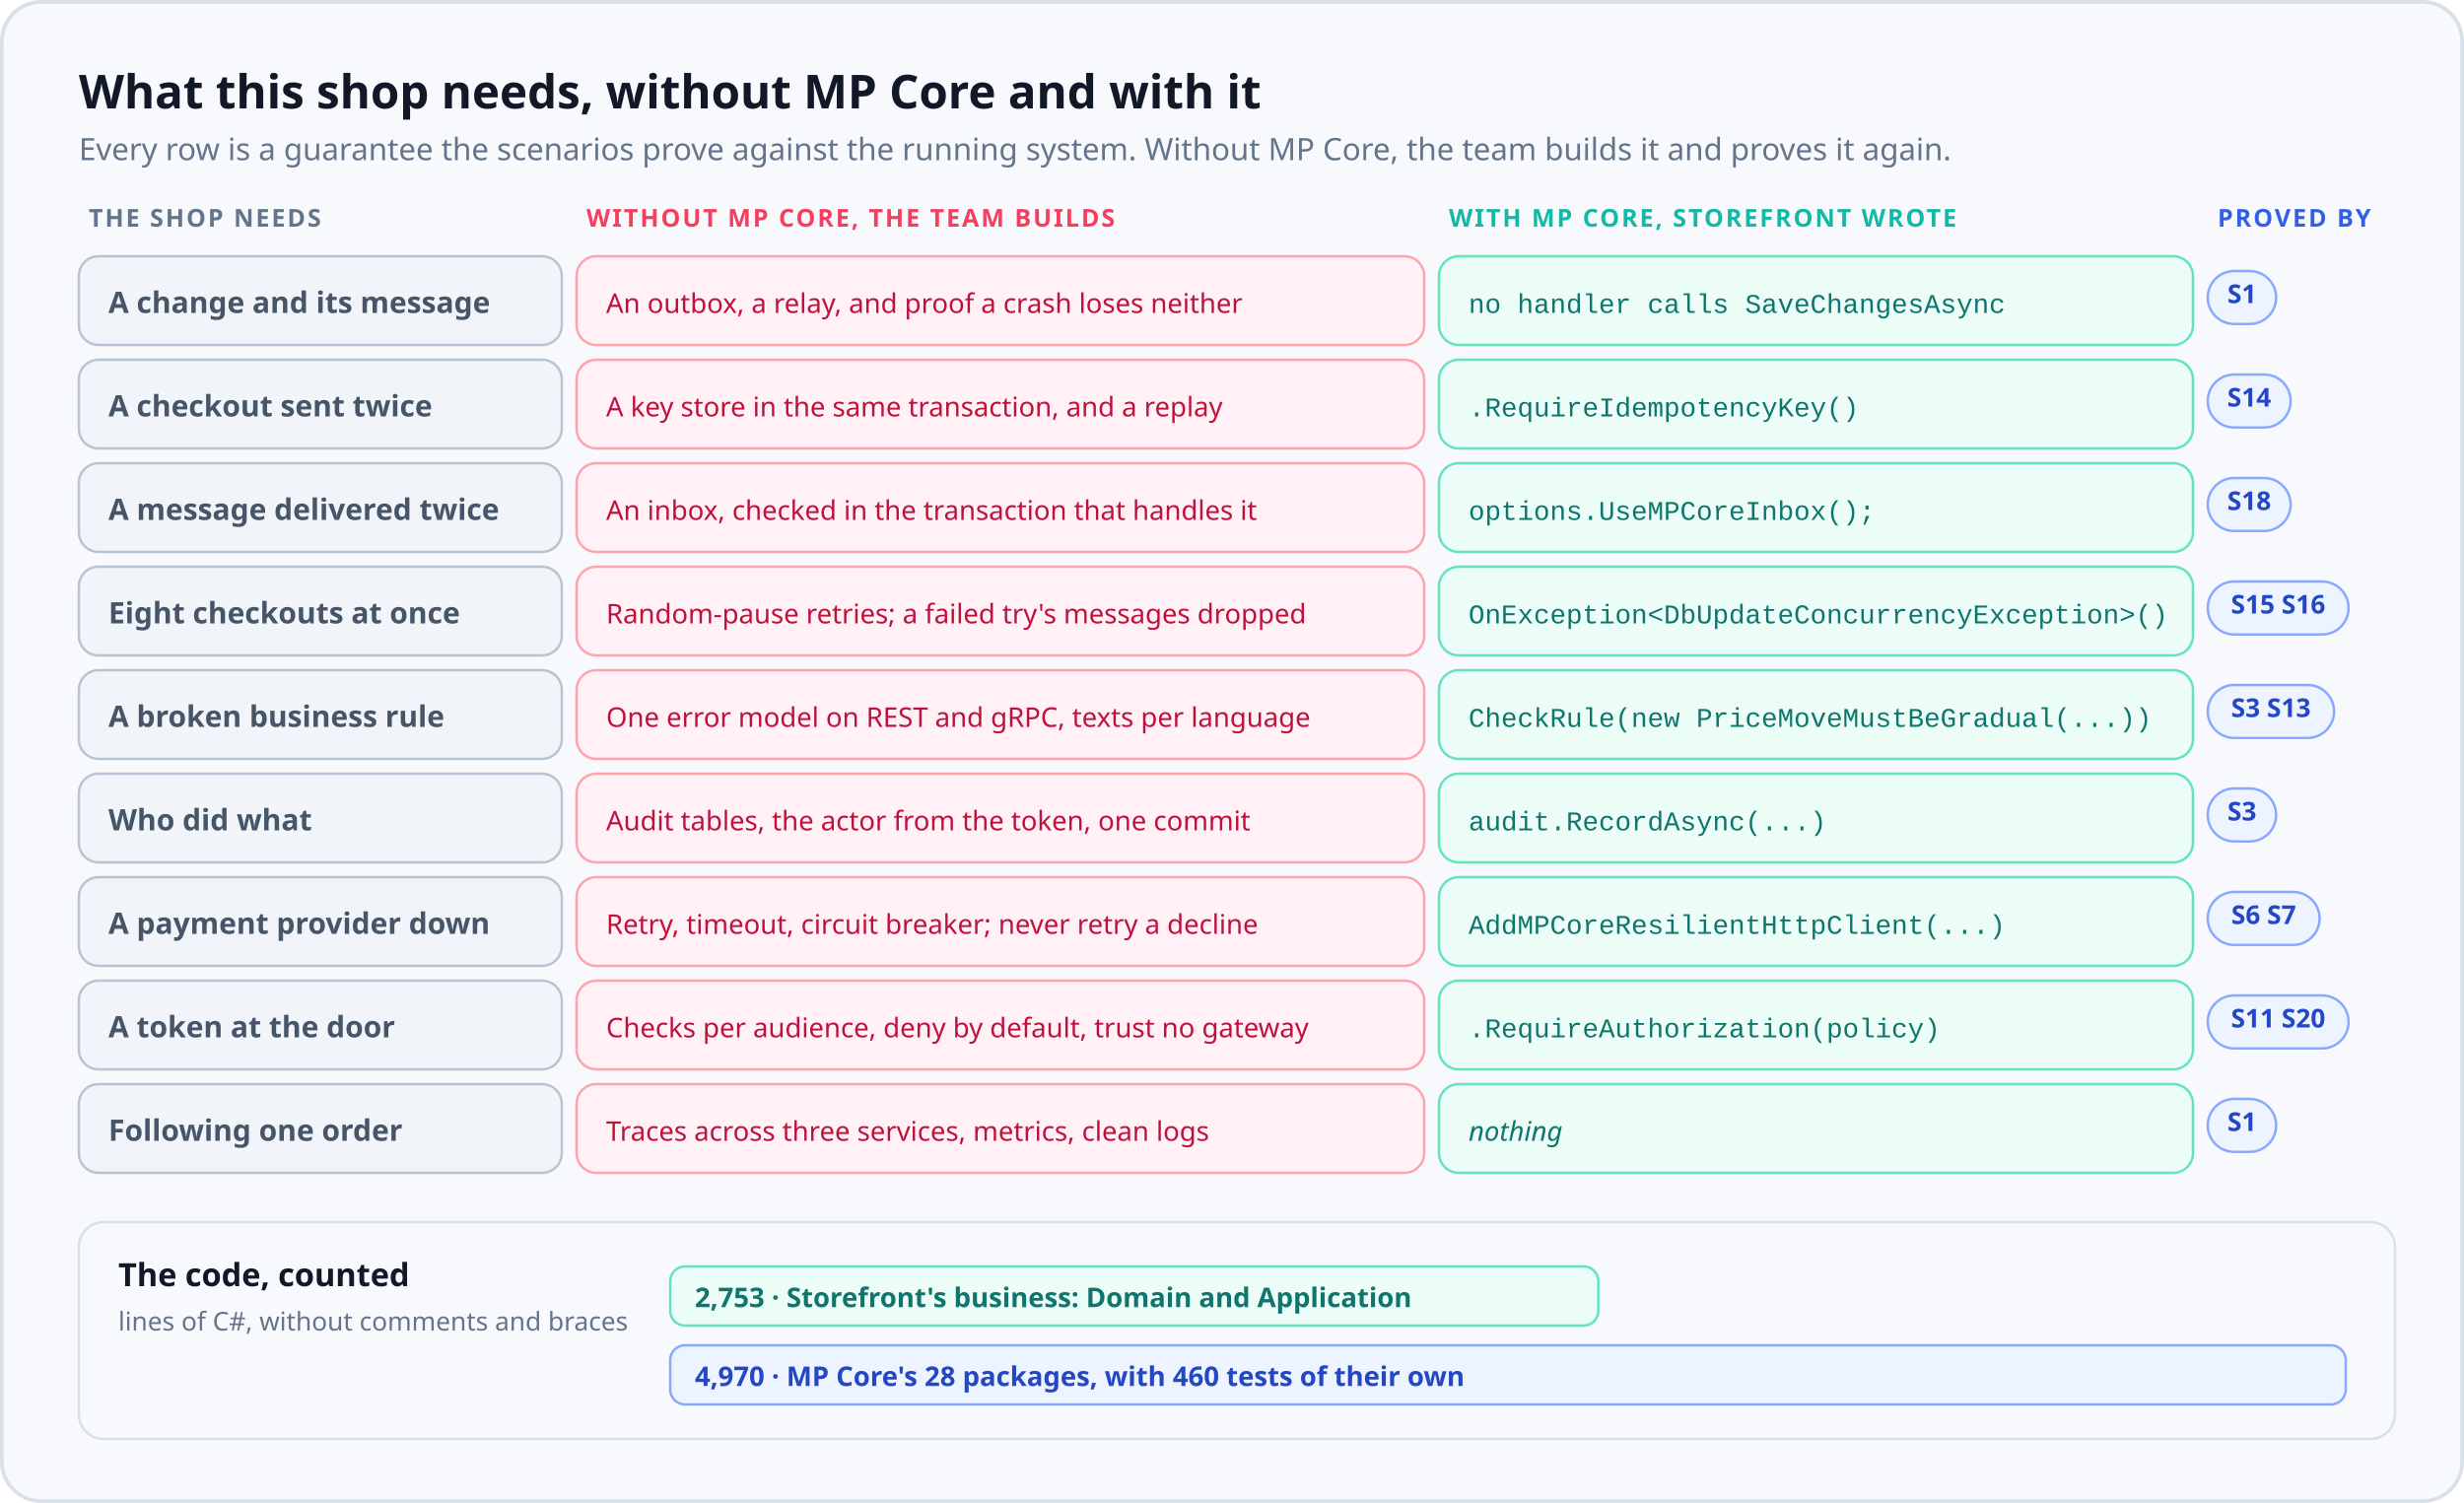
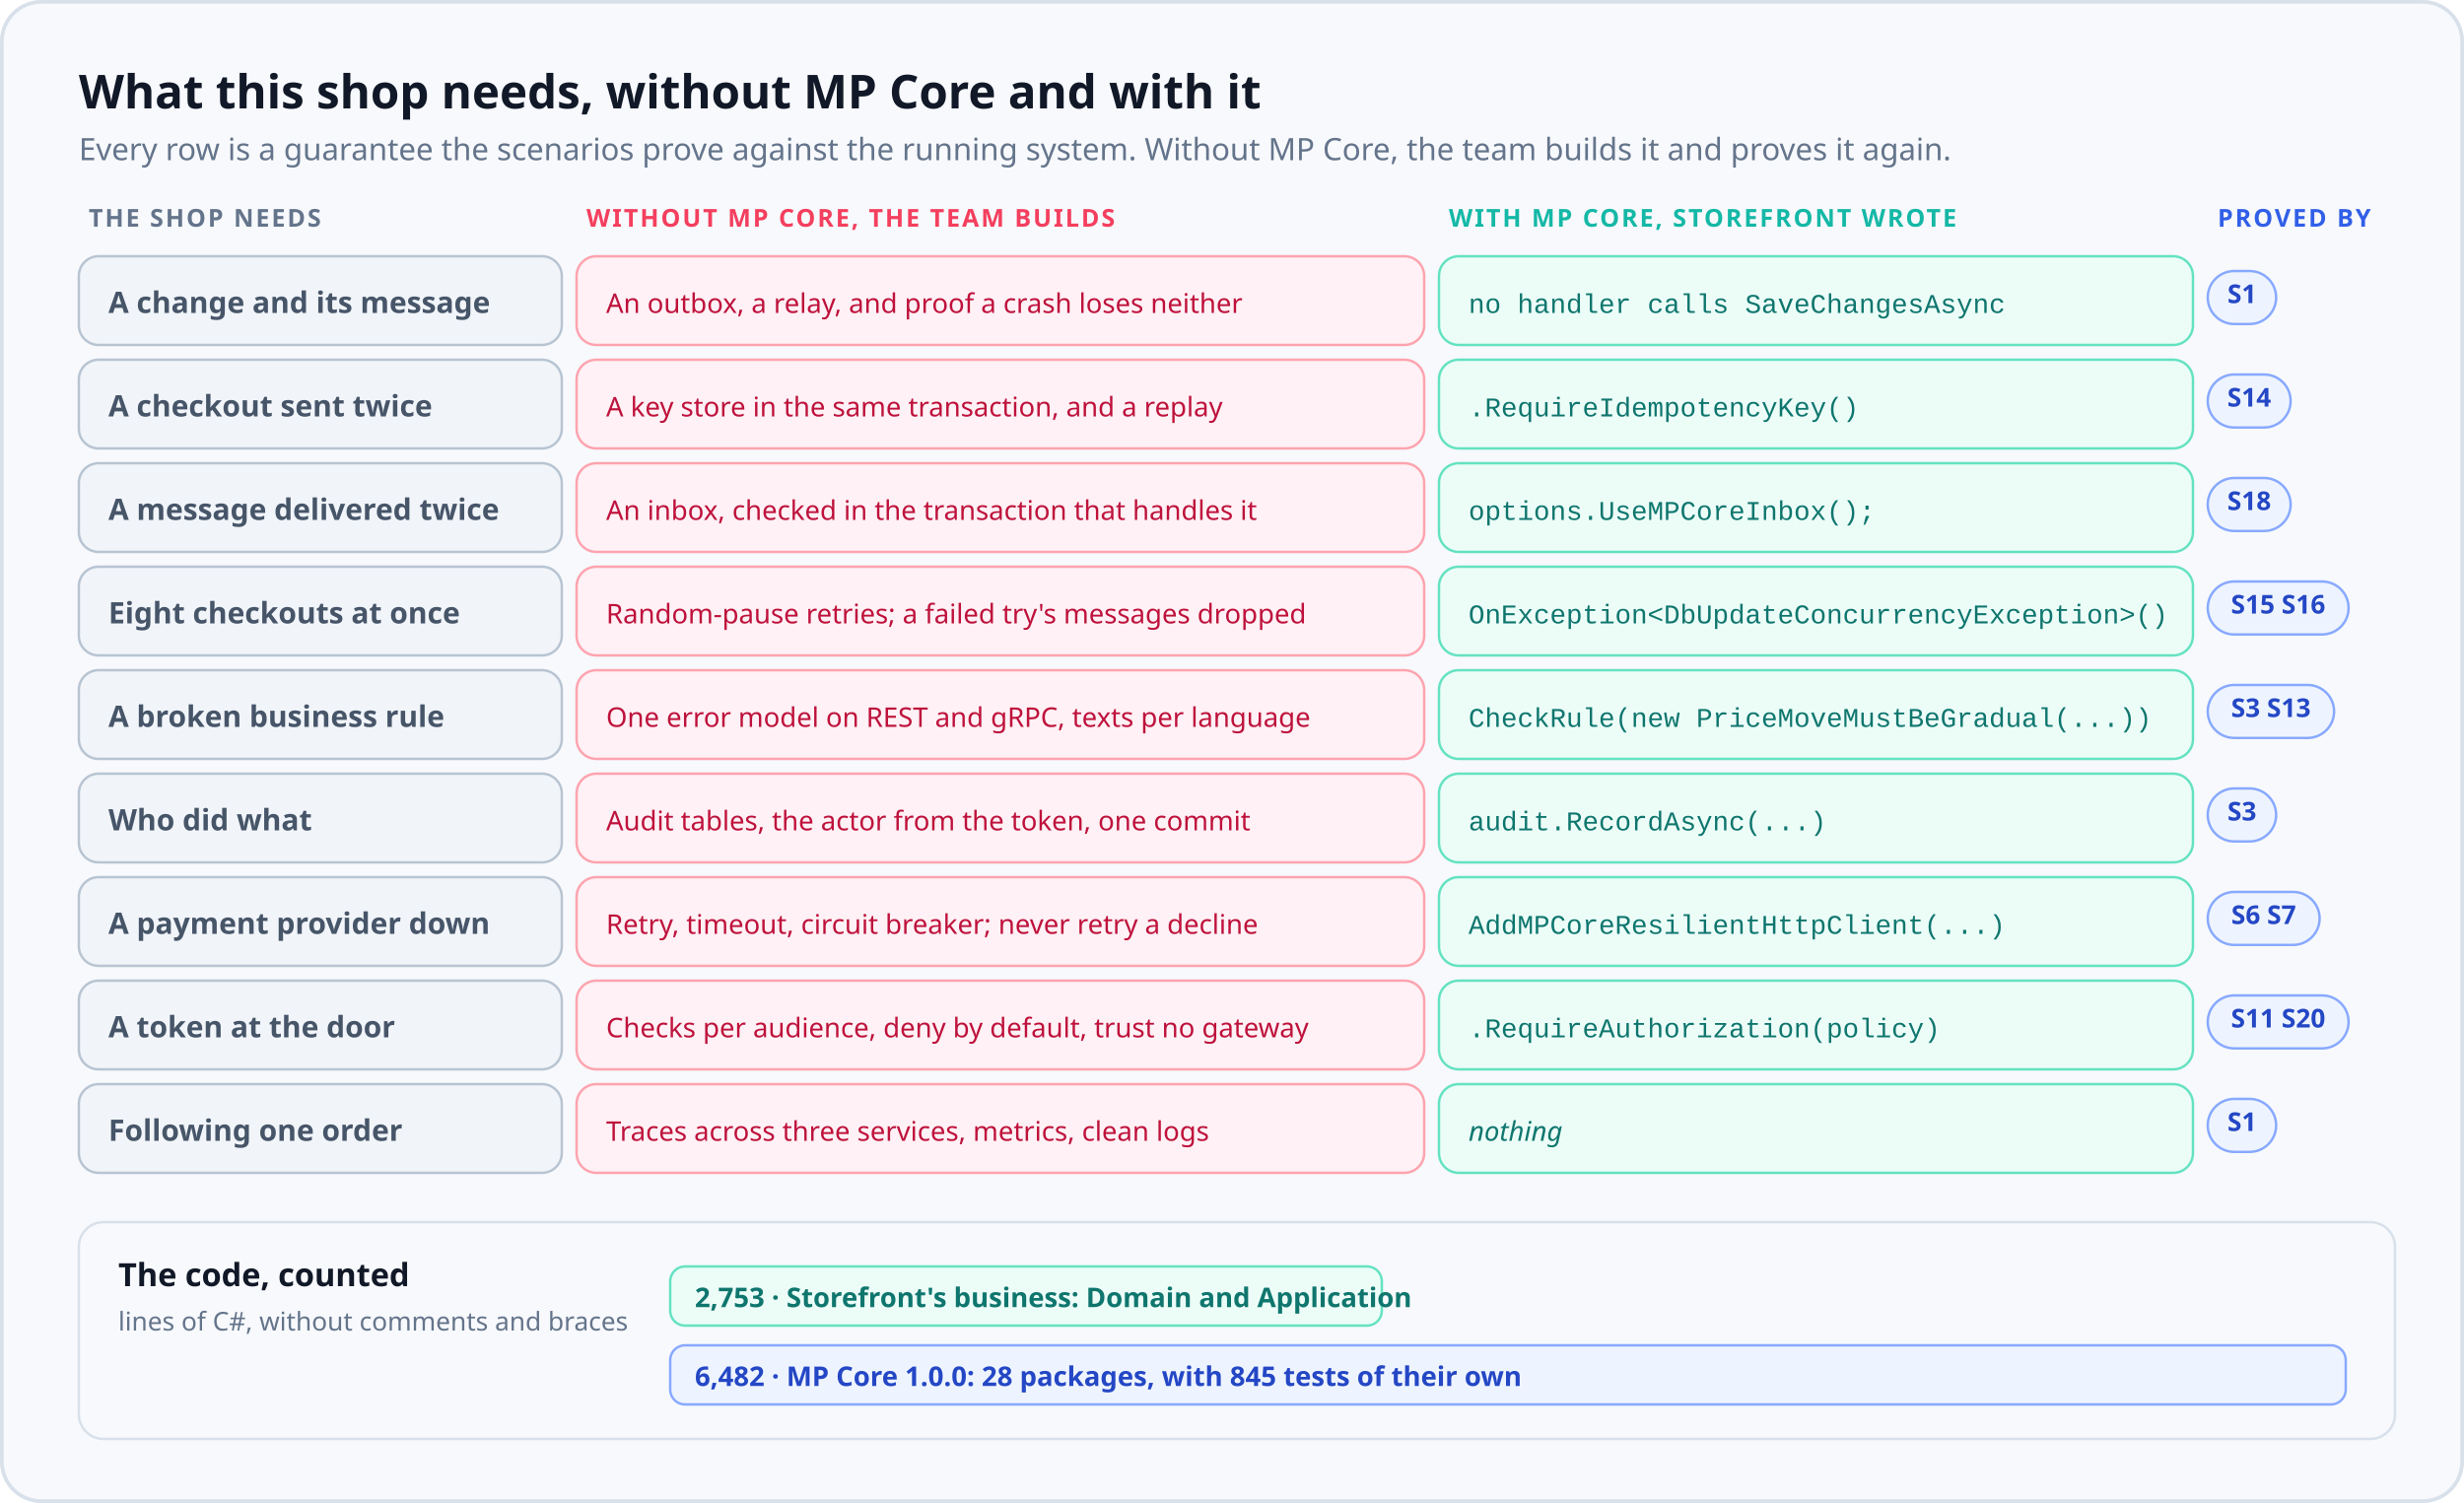
<svg xmlns="http://www.w3.org/2000/svg" viewBox="0 0 1000 610" width="1000" height="610" role="img" aria-label="What the shop needs without MP Core and with it: the guarantees, the code Storefront wrote, and the scenario that proves each">
  <defs>
    <filter id="shadow" x="-10%" y="-10%" width="120%" height="130%">
      <feDropShadow dx="0" dy="2" stdDeviation="3" flood-color="#0f172a" flood-opacity="0.07" />
    </filter>
  </defs>
  <rect x="0.75" y="0.75" width="998.5" height="608.5" rx="16" fill="#f7f9fc" stroke="#d8e0ea" stroke-width="1.5" />
  <text x="32" y="44" font-family="-apple-system, BlinkMacSystemFont, 'Segoe UI', 'Noto Sans', Helvetica, Arial, sans-serif" font-size="19" font-weight="700" fill="#111827" text-anchor="start">What this shop needs, without MP Core and with it</text>
  <text x="32" y="65" font-family="-apple-system, BlinkMacSystemFont, 'Segoe UI', 'Noto Sans', Helvetica, Arial, sans-serif" font-size="12.5" font-weight="400" fill="#64748b" text-anchor="start">Every row is a guarantee the scenarios prove against the running system. Without MP Core, the team builds it and proves it again.</text>
  <text x="36" y="92" font-family="-apple-system, BlinkMacSystemFont, 'Segoe UI', 'Noto Sans', Helvetica, Arial, sans-serif" font-size="10" font-weight="700" fill="#64748b" text-anchor="start" letter-spacing="0.8">THE SHOP NEEDS</text>
  <text x="238" y="92" font-family="-apple-system, BlinkMacSystemFont, 'Segoe UI', 'Noto Sans', Helvetica, Arial, sans-serif" font-size="10" font-weight="700" fill="#f43f5e" text-anchor="start" letter-spacing="0.8">WITHOUT MP CORE, THE TEAM BUILDS</text>
  <text x="588" y="92" font-family="-apple-system, BlinkMacSystemFont, 'Segoe UI', 'Noto Sans', Helvetica, Arial, sans-serif" font-size="10" font-weight="700" fill="#14b8a6" text-anchor="start" letter-spacing="0.8">WITH MP CORE, STOREFRONT WROTE</text>
  <text x="900" y="92" font-family="-apple-system, BlinkMacSystemFont, 'Segoe UI', 'Noto Sans', Helvetica, Arial, sans-serif" font-size="10" font-weight="700" fill="#315fe8" text-anchor="start" letter-spacing="0.8">PROVED BY</text>
  <rect x="32" y="104" width="196" height="36" rx="8" fill="#f1f5f9" stroke="#b8c4d2" stroke-width="1" />
  <text x="44" y="127" font-family="-apple-system, BlinkMacSystemFont, 'Segoe UI', 'Noto Sans', Helvetica, Arial, sans-serif" font-size="12" font-weight="700" fill="#475569" text-anchor="start">A change and its message</text>
  <rect x="234" y="104" width="344" height="36" rx="8" fill="#fff1f5" stroke="#fda4af" stroke-width="1" />
  <text x="246" y="127" font-family="-apple-system, BlinkMacSystemFont, 'Segoe UI', 'Noto Sans', Helvetica, Arial, sans-serif" font-size="11" font-weight="400" fill="#be123c" text-anchor="start">An outbox, a relay, and proof a crash loses neither</text>
  <rect x="584" y="104" width="306" height="36" rx="8" fill="#ecfdf8" stroke="#65e2c1" stroke-width="1" />
  <text x="596" y="127" font-family="ui-monospace, SFMono-Regular, 'SF Mono', Menlo, Consolas, 'Liberation Mono', monospace" font-size="11" font-weight="400" fill="#0f766e" text-anchor="start">no handler calls SaveChangesAsync</text>
  <rect x="896" y="110" width="27.76" height="21.5" rx="10.75" fill="#eef4ff" stroke="#88a9ff" stroke-width="1" />
  <text x="909.88" y="123.0" font-family="-apple-system, BlinkMacSystemFont, 'Segoe UI', 'Noto Sans', Helvetica, Arial, sans-serif" font-size="10.5" font-weight="600" fill="#2447c5" text-anchor="middle">S1</text>
  <rect x="32" y="146" width="196" height="36" rx="8" fill="#f1f5f9" stroke="#b8c4d2" stroke-width="1" />
  <text x="44" y="169" font-family="-apple-system, BlinkMacSystemFont, 'Segoe UI', 'Noto Sans', Helvetica, Arial, sans-serif" font-size="12" font-weight="700" fill="#475569" text-anchor="start">A checkout sent twice</text>
  <rect x="234" y="146" width="344" height="36" rx="8" fill="#fff1f5" stroke="#fda4af" stroke-width="1" />
  <text x="246" y="169" font-family="-apple-system, BlinkMacSystemFont, 'Segoe UI', 'Noto Sans', Helvetica, Arial, sans-serif" font-size="11" font-weight="400" fill="#be123c" text-anchor="start">A key store in the same transaction, and a replay</text>
  <rect x="584" y="146" width="306" height="36" rx="8" fill="#ecfdf8" stroke="#65e2c1" stroke-width="1" />
  <text x="596" y="169" font-family="ui-monospace, SFMono-Regular, 'SF Mono', Menlo, Consolas, 'Liberation Mono', monospace" font-size="11" font-weight="400" fill="#0f766e" text-anchor="start">.RequireIdempotencyKey()</text>
  <rect x="896" y="152" width="33.64" height="21.5" rx="10.75" fill="#eef4ff" stroke="#88a9ff" stroke-width="1" />
  <text x="912.82" y="165.0" font-family="-apple-system, BlinkMacSystemFont, 'Segoe UI', 'Noto Sans', Helvetica, Arial, sans-serif" font-size="10.5" font-weight="600" fill="#2447c5" text-anchor="middle">S14</text>
  <rect x="32" y="188" width="196" height="36" rx="8" fill="#f1f5f9" stroke="#b8c4d2" stroke-width="1" />
  <text x="44" y="211" font-family="-apple-system, BlinkMacSystemFont, 'Segoe UI', 'Noto Sans', Helvetica, Arial, sans-serif" font-size="12" font-weight="700" fill="#475569" text-anchor="start">A message delivered twice</text>
  <rect x="234" y="188" width="344" height="36" rx="8" fill="#fff1f5" stroke="#fda4af" stroke-width="1" />
  <text x="246" y="211" font-family="-apple-system, BlinkMacSystemFont, 'Segoe UI', 'Noto Sans', Helvetica, Arial, sans-serif" font-size="11" font-weight="400" fill="#be123c" text-anchor="start">An inbox, checked in the transaction that handles it</text>
  <rect x="584" y="188" width="306" height="36" rx="8" fill="#ecfdf8" stroke="#65e2c1" stroke-width="1" />
  <text x="596" y="211" font-family="ui-monospace, SFMono-Regular, 'SF Mono', Menlo, Consolas, 'Liberation Mono', monospace" font-size="11" font-weight="400" fill="#0f766e" text-anchor="start">options.UseMPCoreInbox();</text>
  <rect x="896" y="194" width="33.64" height="21.5" rx="10.75" fill="#eef4ff" stroke="#88a9ff" stroke-width="1" />
  <text x="912.82" y="207.0" font-family="-apple-system, BlinkMacSystemFont, 'Segoe UI', 'Noto Sans', Helvetica, Arial, sans-serif" font-size="10.5" font-weight="600" fill="#2447c5" text-anchor="middle">S18</text>
  <rect x="32" y="230" width="196" height="36" rx="8" fill="#f1f5f9" stroke="#b8c4d2" stroke-width="1" />
  <text x="44" y="253" font-family="-apple-system, BlinkMacSystemFont, 'Segoe UI', 'Noto Sans', Helvetica, Arial, sans-serif" font-size="12" font-weight="700" fill="#475569" text-anchor="start">Eight checkouts at once</text>
  <rect x="234" y="230" width="344" height="36" rx="8" fill="#fff1f5" stroke="#fda4af" stroke-width="1" />
  <text x="246" y="253" font-family="-apple-system, BlinkMacSystemFont, 'Segoe UI', 'Noto Sans', Helvetica, Arial, sans-serif" font-size="11" font-weight="400" fill="#be123c" text-anchor="start">Random-pause retries; a failed try's messages dropped</text>
  <rect x="584" y="230" width="306" height="36" rx="8" fill="#ecfdf8" stroke="#65e2c1" stroke-width="1" />
  <text x="596" y="253" font-family="ui-monospace, SFMono-Regular, 'SF Mono', Menlo, Consolas, 'Liberation Mono', monospace" font-size="11" font-weight="400" fill="#0f766e" text-anchor="start">OnException&lt;DbUpdateConcurrencyException&gt;()</text>
  <rect x="896" y="236" width="57.16" height="21.5" rx="10.75" fill="#eef4ff" stroke="#88a9ff" stroke-width="1" />
  <text x="924.58" y="249.0" font-family="-apple-system, BlinkMacSystemFont, 'Segoe UI', 'Noto Sans', Helvetica, Arial, sans-serif" font-size="10.5" font-weight="600" fill="#2447c5" text-anchor="middle">S15 S16</text>
  <rect x="32" y="272" width="196" height="36" rx="8" fill="#f1f5f9" stroke="#b8c4d2" stroke-width="1" />
  <text x="44" y="295" font-family="-apple-system, BlinkMacSystemFont, 'Segoe UI', 'Noto Sans', Helvetica, Arial, sans-serif" font-size="12" font-weight="700" fill="#475569" text-anchor="start">A broken business rule</text>
  <rect x="234" y="272" width="344" height="36" rx="8" fill="#fff1f5" stroke="#fda4af" stroke-width="1" />
  <text x="246" y="295" font-family="-apple-system, BlinkMacSystemFont, 'Segoe UI', 'Noto Sans', Helvetica, Arial, sans-serif" font-size="11" font-weight="400" fill="#be123c" text-anchor="start">One error model on REST and gRPC, texts per language</text>
  <rect x="584" y="272" width="306" height="36" rx="8" fill="#ecfdf8" stroke="#65e2c1" stroke-width="1" />
  <text x="596" y="295" font-family="ui-monospace, SFMono-Regular, 'SF Mono', Menlo, Consolas, 'Liberation Mono', monospace" font-size="11" font-weight="400" fill="#0f766e" text-anchor="start">CheckRule(new PriceMoveMustBeGradual(...))</text>
  <rect x="896" y="278" width="51.28" height="21.5" rx="10.75" fill="#eef4ff" stroke="#88a9ff" stroke-width="1" />
  <text x="921.64" y="291.0" font-family="-apple-system, BlinkMacSystemFont, 'Segoe UI', 'Noto Sans', Helvetica, Arial, sans-serif" font-size="10.5" font-weight="600" fill="#2447c5" text-anchor="middle">S3 S13</text>
  <rect x="32" y="314" width="196" height="36" rx="8" fill="#f1f5f9" stroke="#b8c4d2" stroke-width="1" />
  <text x="44" y="337" font-family="-apple-system, BlinkMacSystemFont, 'Segoe UI', 'Noto Sans', Helvetica, Arial, sans-serif" font-size="12" font-weight="700" fill="#475569" text-anchor="start">Who did what</text>
  <rect x="234" y="314" width="344" height="36" rx="8" fill="#fff1f5" stroke="#fda4af" stroke-width="1" />
  <text x="246" y="337" font-family="-apple-system, BlinkMacSystemFont, 'Segoe UI', 'Noto Sans', Helvetica, Arial, sans-serif" font-size="11" font-weight="400" fill="#be123c" text-anchor="start">Audit tables, the actor from the token, one commit</text>
  <rect x="584" y="314" width="306" height="36" rx="8" fill="#ecfdf8" stroke="#65e2c1" stroke-width="1" />
  <text x="596" y="337" font-family="ui-monospace, SFMono-Regular, 'SF Mono', Menlo, Consolas, 'Liberation Mono', monospace" font-size="11" font-weight="400" fill="#0f766e" text-anchor="start">audit.RecordAsync(...)</text>
  <rect x="896" y="320" width="27.76" height="21.5" rx="10.75" fill="#eef4ff" stroke="#88a9ff" stroke-width="1" />
  <text x="909.88" y="333.0" font-family="-apple-system, BlinkMacSystemFont, 'Segoe UI', 'Noto Sans', Helvetica, Arial, sans-serif" font-size="10.5" font-weight="600" fill="#2447c5" text-anchor="middle">S3</text>
  <rect x="32" y="356" width="196" height="36" rx="8" fill="#f1f5f9" stroke="#b8c4d2" stroke-width="1" />
  <text x="44" y="379" font-family="-apple-system, BlinkMacSystemFont, 'Segoe UI', 'Noto Sans', Helvetica, Arial, sans-serif" font-size="12" font-weight="700" fill="#475569" text-anchor="start">A payment provider down</text>
  <rect x="234" y="356" width="344" height="36" rx="8" fill="#fff1f5" stroke="#fda4af" stroke-width="1" />
  <text x="246" y="379" font-family="-apple-system, BlinkMacSystemFont, 'Segoe UI', 'Noto Sans', Helvetica, Arial, sans-serif" font-size="11" font-weight="400" fill="#be123c" text-anchor="start">Retry, timeout, circuit breaker; never retry a decline</text>
  <rect x="584" y="356" width="306" height="36" rx="8" fill="#ecfdf8" stroke="#65e2c1" stroke-width="1" />
  <text x="596" y="379" font-family="ui-monospace, SFMono-Regular, 'SF Mono', Menlo, Consolas, 'Liberation Mono', monospace" font-size="11" font-weight="400" fill="#0f766e" text-anchor="start">AddMPCoreResilientHttpClient(...)</text>
  <rect x="896" y="362" width="45.4" height="21.5" rx="10.75" fill="#eef4ff" stroke="#88a9ff" stroke-width="1" />
  <text x="918.7" y="375.0" font-family="-apple-system, BlinkMacSystemFont, 'Segoe UI', 'Noto Sans', Helvetica, Arial, sans-serif" font-size="10.5" font-weight="600" fill="#2447c5" text-anchor="middle">S6 S7</text>
  <rect x="32" y="398" width="196" height="36" rx="8" fill="#f1f5f9" stroke="#b8c4d2" stroke-width="1" />
  <text x="44" y="421" font-family="-apple-system, BlinkMacSystemFont, 'Segoe UI', 'Noto Sans', Helvetica, Arial, sans-serif" font-size="12" font-weight="700" fill="#475569" text-anchor="start">A token at the door</text>
  <rect x="234" y="398" width="344" height="36" rx="8" fill="#fff1f5" stroke="#fda4af" stroke-width="1" />
  <text x="246" y="421" font-family="-apple-system, BlinkMacSystemFont, 'Segoe UI', 'Noto Sans', Helvetica, Arial, sans-serif" font-size="11" font-weight="400" fill="#be123c" text-anchor="start">Checks per audience, deny by default, trust no gateway</text>
  <rect x="584" y="398" width="306" height="36" rx="8" fill="#ecfdf8" stroke="#65e2c1" stroke-width="1" />
  <text x="596" y="421" font-family="ui-monospace, SFMono-Regular, 'SF Mono', Menlo, Consolas, 'Liberation Mono', monospace" font-size="11" font-weight="400" fill="#0f766e" text-anchor="start">.RequireAuthorization(policy)</text>
  <rect x="896" y="404" width="57.16" height="21.5" rx="10.75" fill="#eef4ff" stroke="#88a9ff" stroke-width="1" />
  <text x="924.58" y="417.0" font-family="-apple-system, BlinkMacSystemFont, 'Segoe UI', 'Noto Sans', Helvetica, Arial, sans-serif" font-size="10.5" font-weight="600" fill="#2447c5" text-anchor="middle">S11 S20</text>
  <rect x="32" y="440" width="196" height="36" rx="8" fill="#f1f5f9" stroke="#b8c4d2" stroke-width="1" />
  <text x="44" y="463" font-family="-apple-system, BlinkMacSystemFont, 'Segoe UI', 'Noto Sans', Helvetica, Arial, sans-serif" font-size="12" font-weight="700" fill="#475569" text-anchor="start">Following one order</text>
  <rect x="234" y="440" width="344" height="36" rx="8" fill="#fff1f5" stroke="#fda4af" stroke-width="1" />
  <text x="246" y="463" font-family="-apple-system, BlinkMacSystemFont, 'Segoe UI', 'Noto Sans', Helvetica, Arial, sans-serif" font-size="11" font-weight="400" fill="#be123c" text-anchor="start">Traces across three services, metrics, clean logs</text>
  <rect x="584" y="440" width="306" height="36" rx="8" fill="#ecfdf8" stroke="#65e2c1" stroke-width="1" />
  <text x="596" y="463" font-family="-apple-system, BlinkMacSystemFont, 'Segoe UI', 'Noto Sans', Helvetica, Arial, sans-serif" font-size="11" font-weight="400" fill="#0f766e" text-anchor="start" font-style="italic">nothing</text>
  <rect x="896" y="446" width="27.76" height="21.5" rx="10.75" fill="#eef4ff" stroke="#88a9ff" stroke-width="1" />
  <text x="909.88" y="459.0" font-family="-apple-system, BlinkMacSystemFont, 'Segoe UI', 'Noto Sans', Helvetica, Arial, sans-serif" font-size="10.5" font-weight="600" fill="#2447c5" text-anchor="middle">S1</text>
  <rect x="32" y="496" width="940" height="88" rx="10" fill="#f7f9fc" stroke="#d8e0ea" stroke-width="1" />
  <text x="48" y="522" font-family="-apple-system, BlinkMacSystemFont, 'Segoe UI', 'Noto Sans', Helvetica, Arial, sans-serif" font-size="13" font-weight="700" fill="#111827" text-anchor="start">The code, counted</text>
  <text x="48" y="540" font-family="-apple-system, BlinkMacSystemFont, 'Segoe UI', 'Noto Sans', Helvetica, Arial, sans-serif" font-size="10.5" font-weight="400" fill="#64748b" text-anchor="start">lines of C#, without comments and braces</text>
-   <rect x="272" y="514" width="376.668" height="24" rx="6" fill="#ecfdf8" stroke="#65e2c1" stroke-width="1" />
+   <rect x="272" y="514" width="288.806" height="24" rx="6" fill="#ecfdf8" stroke="#65e2c1" stroke-width="1" />
  <text x="282" y="530.5" font-family="-apple-system, BlinkMacSystemFont, 'Segoe UI', 'Noto Sans', Helvetica, Arial, sans-serif" font-size="11" font-weight="600" fill="#0f766e" text-anchor="start">2,753  ·  Storefront's business: Domain and Application</text>
  <rect x="272" y="546" width="680.0" height="24" rx="6" fill="#eef4ff" stroke="#88a9ff" stroke-width="1" />
-   <text x="282" y="562.5" font-family="-apple-system, BlinkMacSystemFont, 'Segoe UI', 'Noto Sans', Helvetica, Arial, sans-serif" font-size="11" font-weight="600" fill="#2447c5" text-anchor="start">4,970  ·  MP Core's 28 packages, with 460 tests of their own</text>
+   <text x="282" y="562.5" font-family="-apple-system, BlinkMacSystemFont, 'Segoe UI', 'Noto Sans', Helvetica, Arial, sans-serif" font-size="11" font-weight="600" fill="#2447c5" text-anchor="start">6,482  ·  MP Core 1.0.0: 28 packages, with 845 tests of their own</text>
</svg>
